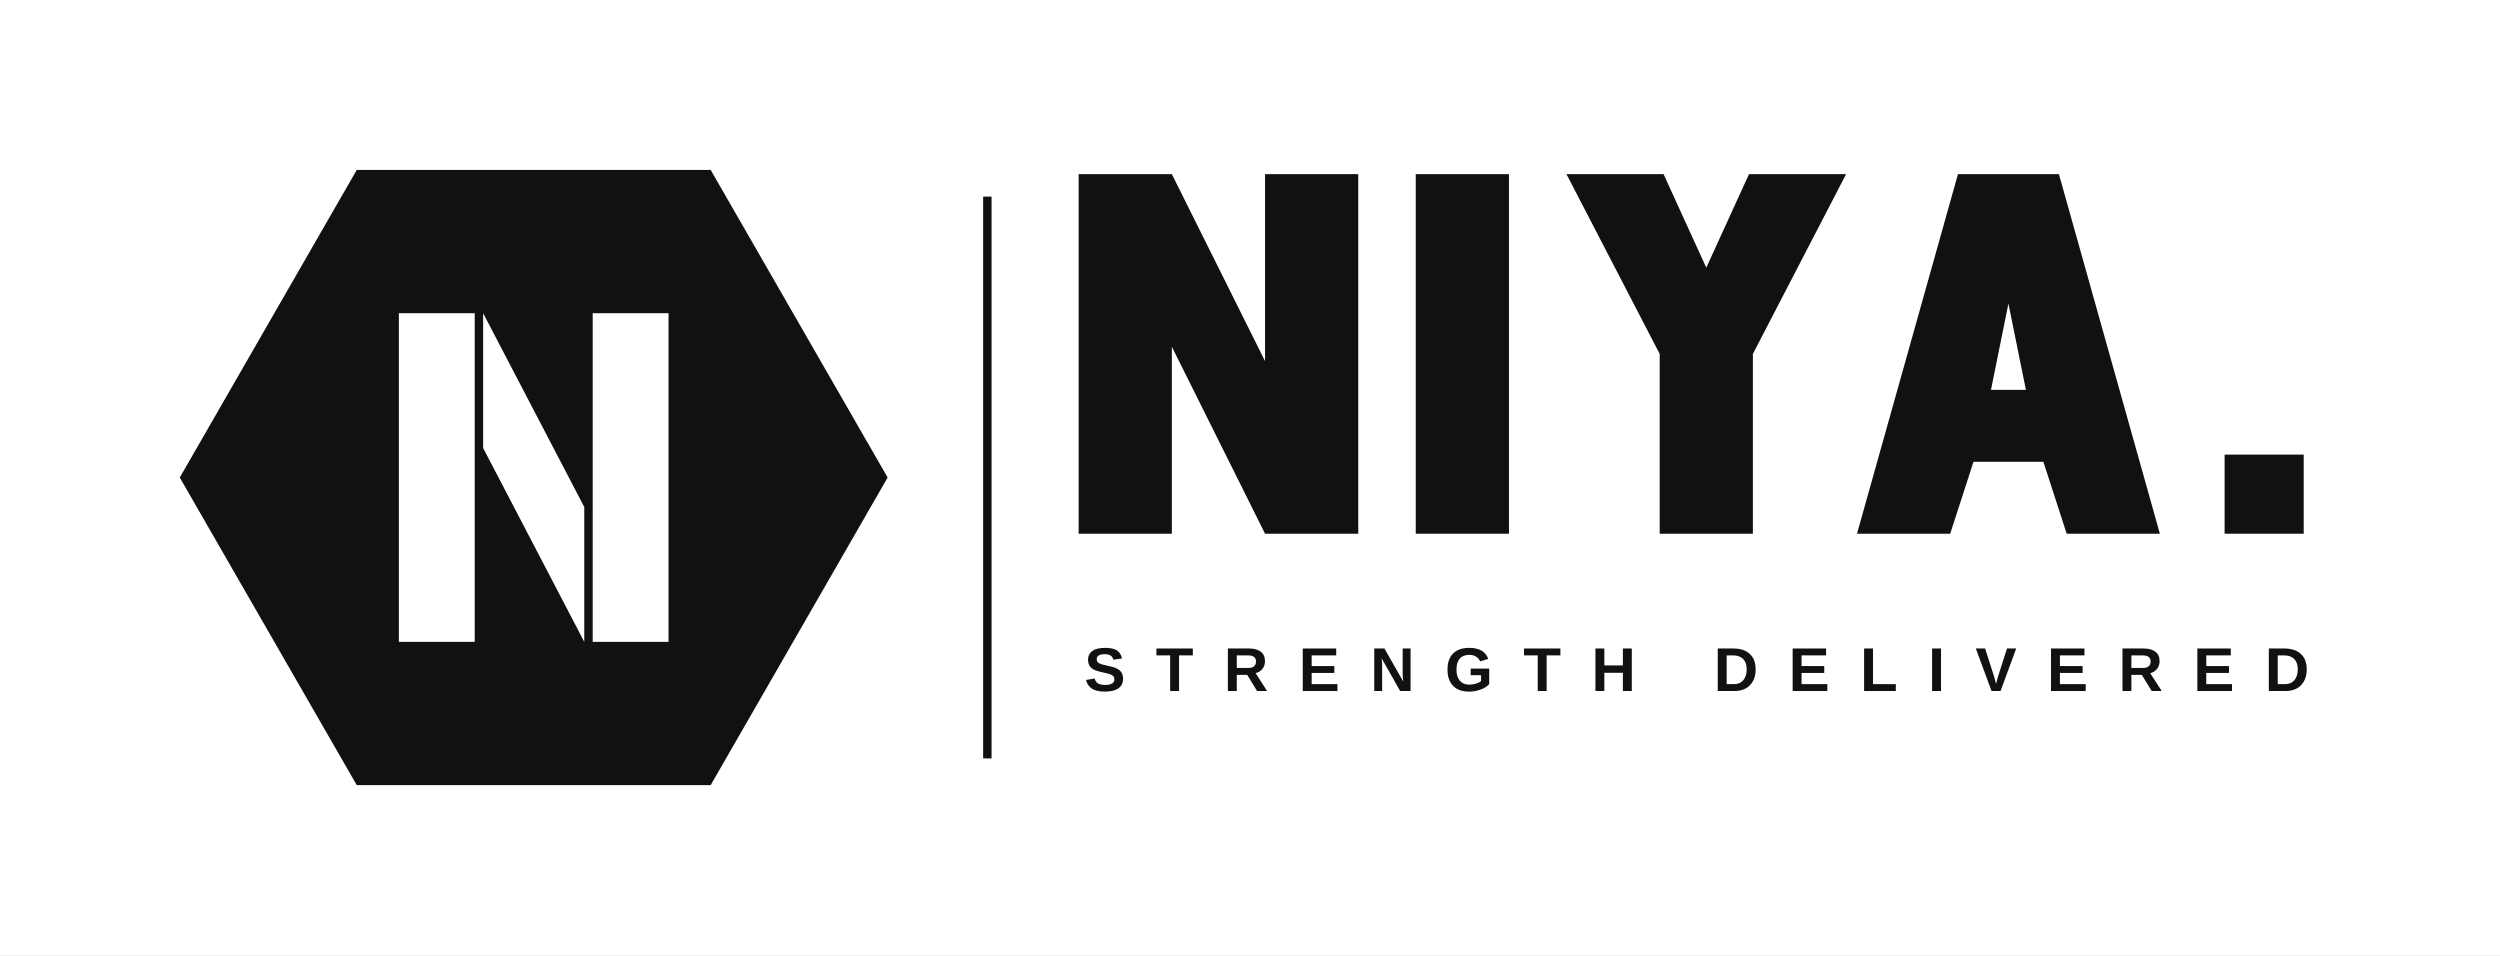
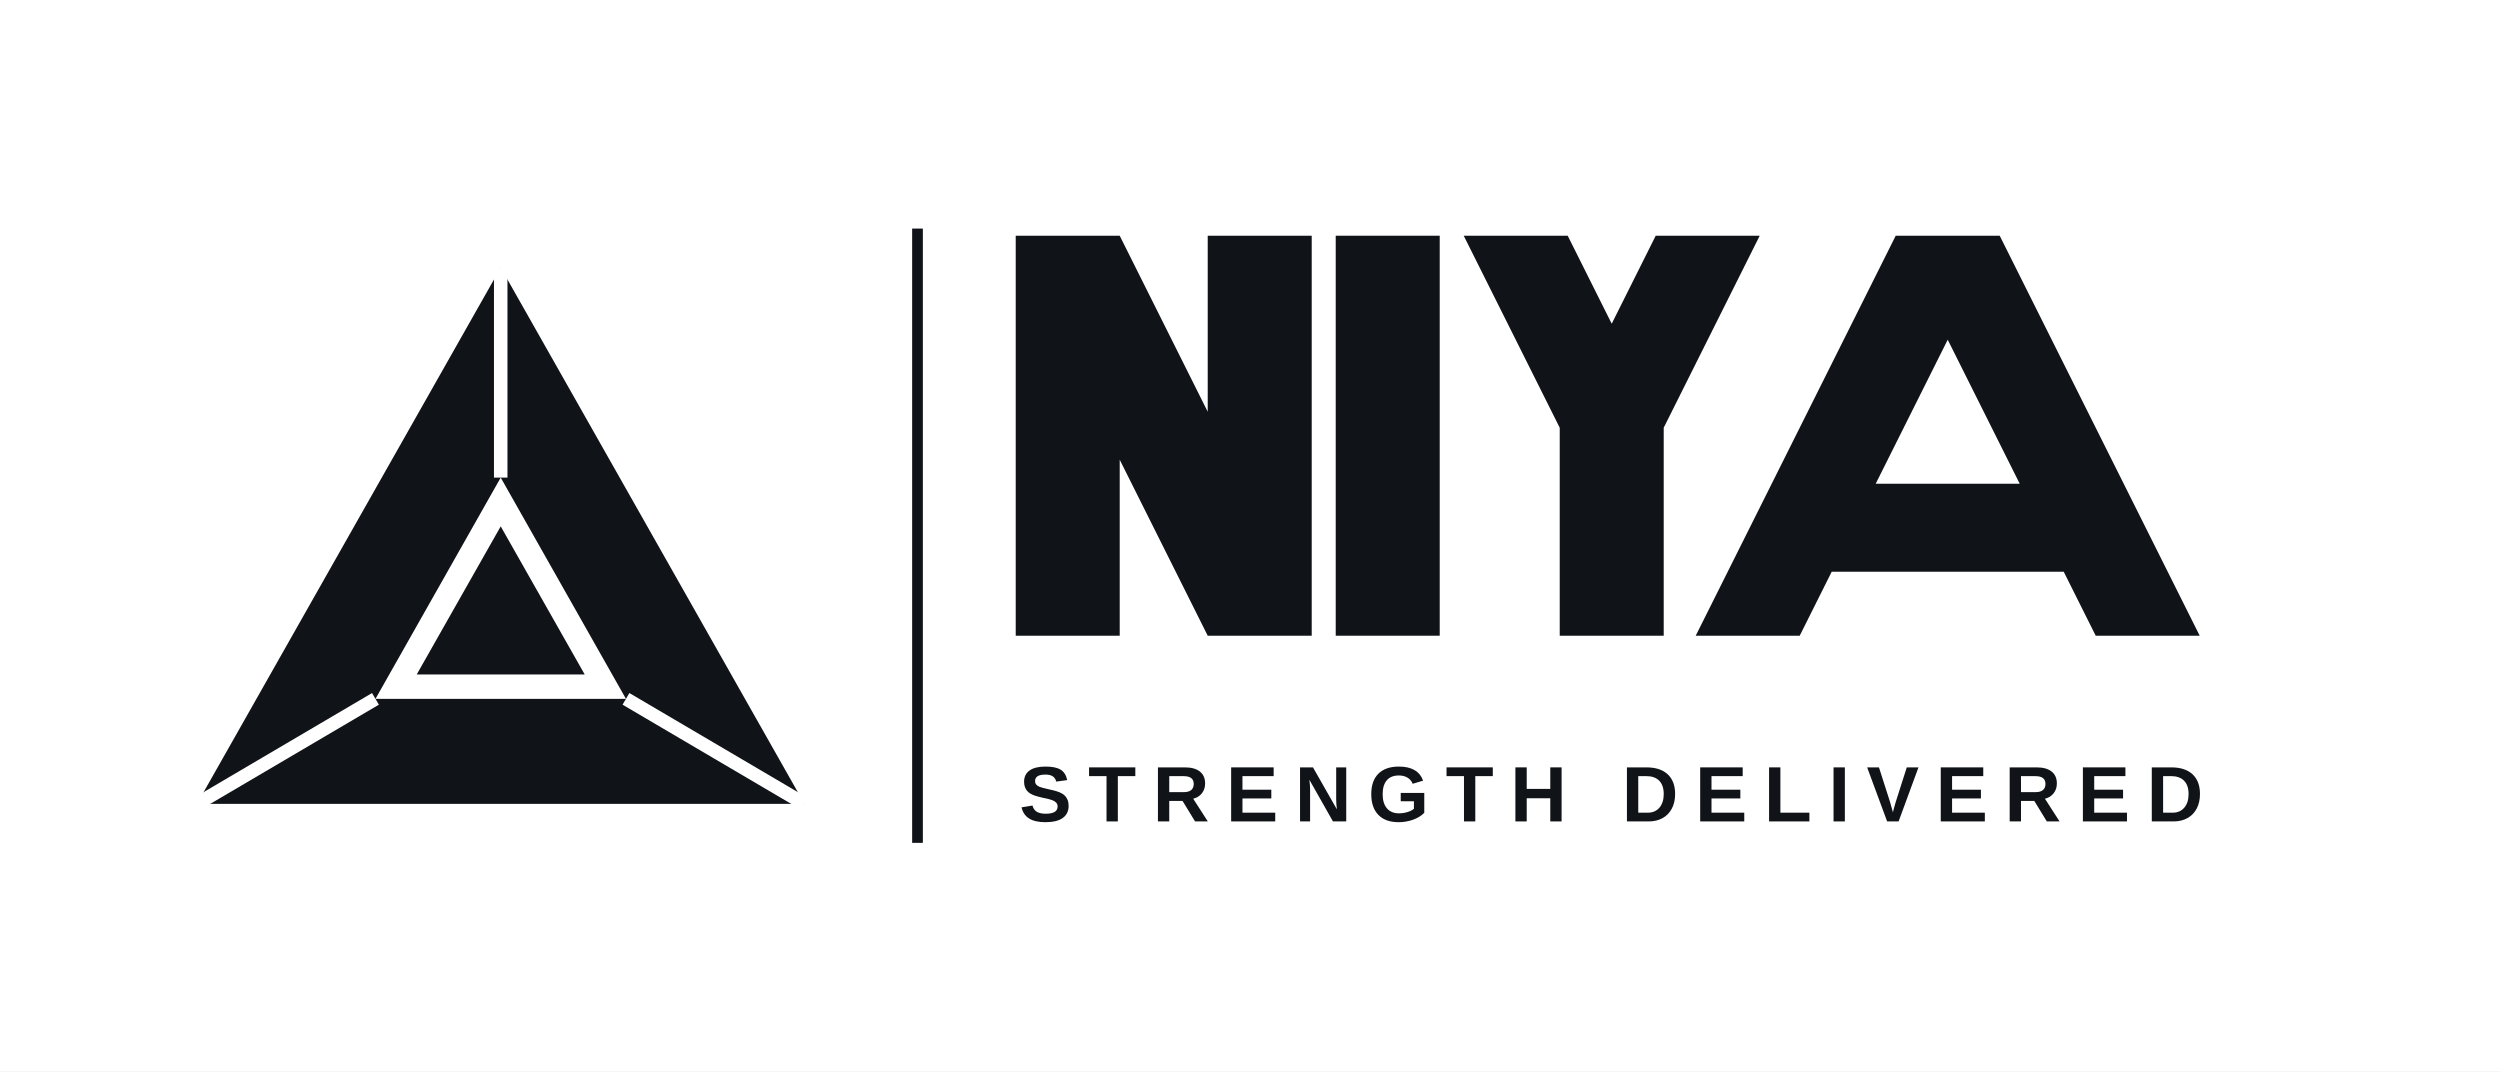
- <svg xmlns="http://www.w3.org/2000/svg" viewBox="0 0 890 340" width="890" height="340">
-   <rect width="890" height="340" fill="#FFFFFF" />
-   <g transform="translate(64.00 60.50) scale(1.5)">
-     <polygon points="0,73 42,0 126,0 168,73 126,146 42,146" fill="#111111" />
-     <rect x="52" y="34" width="18" height="78" fill="#FFFFFF" />
-     <rect x="98" y="34" width="18" height="78" fill="#FFFFFF" />
-     <polygon points="72,34 96,80 96,112 72,66" fill="#FFFFFF" />
+ <svg xmlns="http://www.w3.org/2000/svg" viewBox="0 0 700 300" width="700" height="300">
+   <rect width="700" height="300" fill="#FFFFFF" />
+   <g transform="translate(52.00 72.83) scale(1.05)">
+     <polygon points="84.0,2.0 3.0,145.0 165.0,145.0" fill="#101418" />
+     <polygon points="84.0,58.0 50.6,117.0 117.4,117.0" fill="#FFFFFF" />
+     <line x1="84.0" y1="2.0" x2="84.0" y2="58.0" stroke="#FFFFFF" stroke-width="3.6" />
+     <line x1="3.0" y1="145.0" x2="50.6" y2="117.0" stroke="#FFFFFF" stroke-width="3.6" />
+     <line x1="165.0" y1="145.0" x2="117.4" y2="117.0" stroke="#FFFFFF" stroke-width="3.6" />
+     <polygon points="84.0,71.0 61.6,110.5 106.4,110.5" fill="#101418" />
  </g>
-   <rect x="350.0" y="70" width="3" height="200" fill="#111111" />
-   <g fill="#111111" fill-rule="evenodd">
-     <path transform="translate(384.00 62.00) scale(1.3824 1.28)" d="M0 100 L0 0 L24 0 L48 52 L48 0 L72 0 L72 100 L48 100 L24 48 L24 100 Z" />
-     <path transform="translate(504.01 62.00) scale(1.3824 1.28)" d="M0 0 L24 0 L24 100 L0 100 Z" />
-     <path transform="translate(557.67 62.00) scale(1.3824 1.28)" d="M0 0 L25 0 L36 26 L47 0 L72 0 L48 50 L48 100 L24 100 L24 50 Z" />
-     <path transform="translate(661.09 62.00) scale(1.3824 1.28)" d="M26 0 L52 0 L78 100 L54 100 L48 80 L30 80 L24 100 L0 100 Z M34.5 60 L43.5 60 L39 36 Z" />
+   <rect x="255.4" y="64" width="3" height="172" fill="#101418" />
+   <g fill="#101418" fill-rule="evenodd">
+     <path transform="translate(284.40 66.00) scale(1.12)" d="M0 100 L0 0 L26 0 L48 44 L48 0 L74 0 L74 100 L48 100 L26 56 L26 100 Z" />
+     <path transform="translate(374.00 66.00) scale(1.12)" d="M0 0 L26 0 L26 100 L0 100 Z" />
+     <path transform="translate(409.84 66.00) scale(1.12)" d="M0 0 L26 0 L37 22 L48 0 L74 0 L50 48 L50 100 L24 100 L24 48 Z" />
+     <path transform="translate(474.80 66.00) scale(1.12)" d="M50 0 L76 0 L126 100 L100 100 L92 84 L34 84 L26 100 L0 100 Z M63 26 L81 62 L45 62 Z" />
  </g>
-   <rect x="791.96" y="161.84" width="28.16" height="28.16" fill="#111111" />
-   <g fill="#111111">
-     <path transform="translate(386.00 246.00) scale(0.010742 -0.010742)" d="M1286 406Q1286 199 1132.5 89.5Q979 -20 682 -20Q411 -20 257.0 76.0Q103 172 59 367L344 414Q373 302 457.0 251.5Q541 201 690 201Q999 201 999 389Q999 449 963.5 488.0Q928 527 863.5 553.0Q799 579 616 616Q458 653 396.0 675.5Q334 698 284.0 728.5Q234 759 199.0 802.0Q164 845 144.5 903.0Q125 961 125 1036Q125 1227 268.5 1328.5Q412 1430 686 1430Q948 1430 1079.5 1348.0Q1211 1266 1249 1077L963 1038Q941 1129 873.5 1175.0Q806 1221 680 1221Q412 1221 412 1053Q412 998 440.5 963.0Q469 928 525.0 903.5Q581 879 752 842Q955 799 1042.5 762.5Q1130 726 1181.0 677.5Q1232 629 1259.0 561.5Q1286 494 1286 406Z" />
-     <path transform="translate(411.44 246.00) scale(0.010742 -0.010742)" d="M773 1181V0H478V1181H23V1409H1229V1181Z" />
-     <path transform="translate(435.65 246.00) scale(0.010742 -0.010742)" d="M1105 0 778 535H432V0H137V1409H841Q1093 1409 1230.0 1300.5Q1367 1192 1367 989Q1367 841 1283.0 733.5Q1199 626 1056 592L1437 0ZM1070 977Q1070 1180 810 1180H432V764H818Q942 764 1006.0 820.0Q1070 876 1070 977Z" />
-     <path transform="translate(462.31 246.00) scale(0.010742 -0.010742)" d="M137 0V1409H1245V1181H432V827H1184V599H432V228H1286V0Z" />
-     <path transform="translate(487.76 246.00) scale(0.010742 -0.010742)" d="M995 0 381 1085Q399 927 399 831V0H137V1409H474L1097 315Q1079 466 1079 590V1409H1341V0Z" />
-     <path transform="translate(514.41 246.00) scale(0.010742 -0.010742)" d="M806 211Q921 211 1029.0 244.5Q1137 278 1196 330V525H852V743H1466V225Q1354 110 1174.5 45.0Q995 -20 798 -20Q454 -20 269.0 170.5Q84 361 84 711Q84 1059 270.0 1244.5Q456 1430 805 1430Q1301 1430 1436 1063L1164 981Q1120 1088 1026.0 1143.0Q932 1198 805 1198Q597 1198 489.0 1072.0Q381 946 381 711Q381 472 492.5 341.5Q604 211 806 211Z" />
-     <path transform="translate(542.30 246.00) scale(0.010742 -0.010742)" d="M773 1181V0H478V1181H23V1409H1229V1181Z" />
-     <path transform="translate(566.51 246.00) scale(0.010742 -0.010742)" d="M1046 0V604H432V0H137V1409H432V848H1046V1409H1341V0Z" />
-     <path transform="translate(610.05 246.00) scale(0.010742 -0.010742)" d="M1393 715Q1393 497 1307.5 334.5Q1222 172 1065.5 86.0Q909 0 707 0H137V1409H647Q1003 1409 1198.0 1229.5Q1393 1050 1393 715ZM1096 715Q1096 942 978.0 1061.5Q860 1181 641 1181H432V228H682Q872 228 984.0 359.0Q1096 490 1096 715Z" />
-     <path transform="translate(636.71 246.00) scale(0.010742 -0.010742)" d="M137 0V1409H1245V1181H432V827H1184V599H432V228H1286V0Z" />
-     <path transform="translate(662.15 246.00) scale(0.010742 -0.010742)" d="M137 0V1409H432V228H1188V0Z" />
-     <path transform="translate(686.36 246.00) scale(0.010742 -0.010742)" d="M137 0V1409H432V0Z" />
-     <path transform="translate(703.24 246.00) scale(0.010742 -0.010742)" d="M834 0H535L14 1409H322L612 504Q639 416 686 238L707 324L758 504L1047 1409H1352Z" />
-     <path transform="translate(728.69 246.00) scale(0.010742 -0.010742)" d="M137 0V1409H1245V1181H432V827H1184V599H432V228H1286V0Z" />
-     <path transform="translate(754.13 246.00) scale(0.010742 -0.010742)" d="M1105 0 778 535H432V0H137V1409H841Q1093 1409 1230.0 1300.5Q1367 1192 1367 989Q1367 841 1283.0 733.5Q1199 626 1056 592L1437 0ZM1070 977Q1070 1180 810 1180H432V764H818Q942 764 1006.0 820.0Q1070 876 1070 977Z" />
-     <path transform="translate(780.79 246.00) scale(0.010742 -0.010742)" d="M137 0V1409H1245V1181H432V827H1184V599H432V228H1286V0Z" />
-     <path transform="translate(806.23 246.00) scale(0.010742 -0.010742)" d="M1393 715Q1393 497 1307.5 334.5Q1222 172 1065.5 86.0Q909 0 707 0H137V1409H647Q1003 1409 1198.0 1229.5Q1393 1050 1393 715ZM1096 715Q1096 942 978.0 1061.5Q860 1181 641 1181H432V228H682Q872 228 984.0 359.0Q1096 490 1096 715Z" />
+   <g fill="#101418">
+     <path transform="translate(285.40 230.00) scale(0.010742 -0.010742)" d="M1286 406Q1286 199 1132.5 89.5Q979 -20 682 -20Q411 -20 257.0 76.0Q103 172 59 367L344 414Q373 302 457.0 251.5Q541 201 690 201Q999 201 999 389Q999 449 963.5 488.0Q928 527 863.5 553.0Q799 579 616 616Q458 653 396.0 675.5Q334 698 284.0 728.5Q234 759 199.0 802.0Q164 845 144.5 903.0Q125 961 125 1036Q125 1227 268.5 1328.5Q412 1430 686 1430Q948 1430 1079.5 1348.0Q1211 1266 1249 1077L963 1038Q941 1129 873.5 1175.0Q806 1221 680 1221Q412 1221 412 1053Q412 998 440.5 963.0Q469 928 525.0 903.5Q581 879 752 842Q955 799 1042.5 762.5Q1130 726 1181.0 677.5Q1232 629 1259.0 561.5Q1286 494 1286 406Z" />
+     <path transform="translate(304.69 230.00) scale(0.010742 -0.010742)" d="M773 1181V0H478V1181H23V1409H1229V1181Z" />
+     <path transform="translate(322.75 230.00) scale(0.010742 -0.010742)" d="M1105 0 778 535H432V0H137V1409H841Q1093 1409 1230.0 1300.5Q1367 1192 1367 989Q1367 841 1283.0 733.5Q1199 626 1056 592L1437 0ZM1070 977Q1070 1180 810 1180H432V764H818Q942 764 1006.0 820.0Q1070 876 1070 977Z" />
+     <path transform="translate(343.25 230.00) scale(0.010742 -0.010742)" d="M137 0V1409H1245V1181H432V827H1184V599H432V228H1286V0Z" />
+     <path transform="translate(362.54 230.00) scale(0.010742 -0.010742)" d="M995 0 381 1085Q399 927 399 831V0H137V1409H474L1097 315Q1079 466 1079 590V1409H1341V0Z" />
+     <path transform="translate(383.05 230.00) scale(0.010742 -0.010742)" d="M806 211Q921 211 1029.0 244.5Q1137 278 1196 330V525H852V743H1466V225Q1354 110 1174.5 45.0Q995 -20 798 -20Q454 -20 269.0 170.5Q84 361 84 711Q84 1059 270.0 1244.5Q456 1430 805 1430Q1301 1430 1436 1063L1164 981Q1120 1088 1026.0 1143.0Q932 1198 805 1198Q597 1198 489.0 1072.0Q381 946 381 711Q381 472 492.5 341.5Q604 211 806 211Z" />
+     <path transform="translate(404.78 230.00) scale(0.010742 -0.010742)" d="M773 1181V0H478V1181H23V1409H1229V1181Z" />
+     <path transform="translate(422.84 230.00) scale(0.010742 -0.010742)" d="M1046 0V604H432V0H137V1409H432V848H1046V1409H1341V0Z" />
+     <path transform="translate(454.07 230.00) scale(0.010742 -0.010742)" d="M1393 715Q1393 497 1307.5 334.5Q1222 172 1065.5 86.0Q909 0 707 0H137V1409H647Q1003 1409 1198.0 1229.5Q1393 1050 1393 715ZM1096 715Q1096 942 978.0 1061.5Q860 1181 641 1181H432V228H682Q872 228 984.0 359.0Q1096 490 1096 715Z" />
+     <path transform="translate(474.58 230.00) scale(0.010742 -0.010742)" d="M137 0V1409H1245V1181H432V827H1184V599H432V228H1286V0Z" />
+     <path transform="translate(493.87 230.00) scale(0.010742 -0.010742)" d="M137 0V1409H432V228H1188V0Z" />
+     <path transform="translate(511.92 230.00) scale(0.010742 -0.010742)" d="M137 0V1409H432V0Z" />
+     <path transform="translate(522.65 230.00) scale(0.010742 -0.010742)" d="M834 0H535L14 1409H322L612 504Q639 416 686 238L707 324L758 504L1047 1409H1352Z" />
+     <path transform="translate(541.94 230.00) scale(0.010742 -0.010742)" d="M137 0V1409H1245V1181H432V827H1184V599H432V228H1286V0Z" />
+     <path transform="translate(561.24 230.00) scale(0.010742 -0.010742)" d="M1105 0 778 535H432V0H137V1409H841Q1093 1409 1230.0 1300.5Q1367 1192 1367 989Q1367 841 1283.0 733.5Q1199 626 1056 592L1437 0ZM1070 977Q1070 1180 810 1180H432V764H818Q942 764 1006.0 820.0Q1070 876 1070 977Z" />
+     <path transform="translate(581.74 230.00) scale(0.010742 -0.010742)" d="M137 0V1409H1245V1181H432V827H1184V599H432V228H1286V0Z" />
+     <path transform="translate(601.03 230.00) scale(0.010742 -0.010742)" d="M1393 715Q1393 497 1307.5 334.5Q1222 172 1065.5 86.0Q909 0 707 0H137V1409H647Q1003 1409 1198.0 1229.5Q1393 1050 1393 715ZM1096 715Q1096 942 978.0 1061.5Q860 1181 641 1181H432V228H682Q872 228 984.0 359.0Q1096 490 1096 715Z" />
  </g>
</svg>
